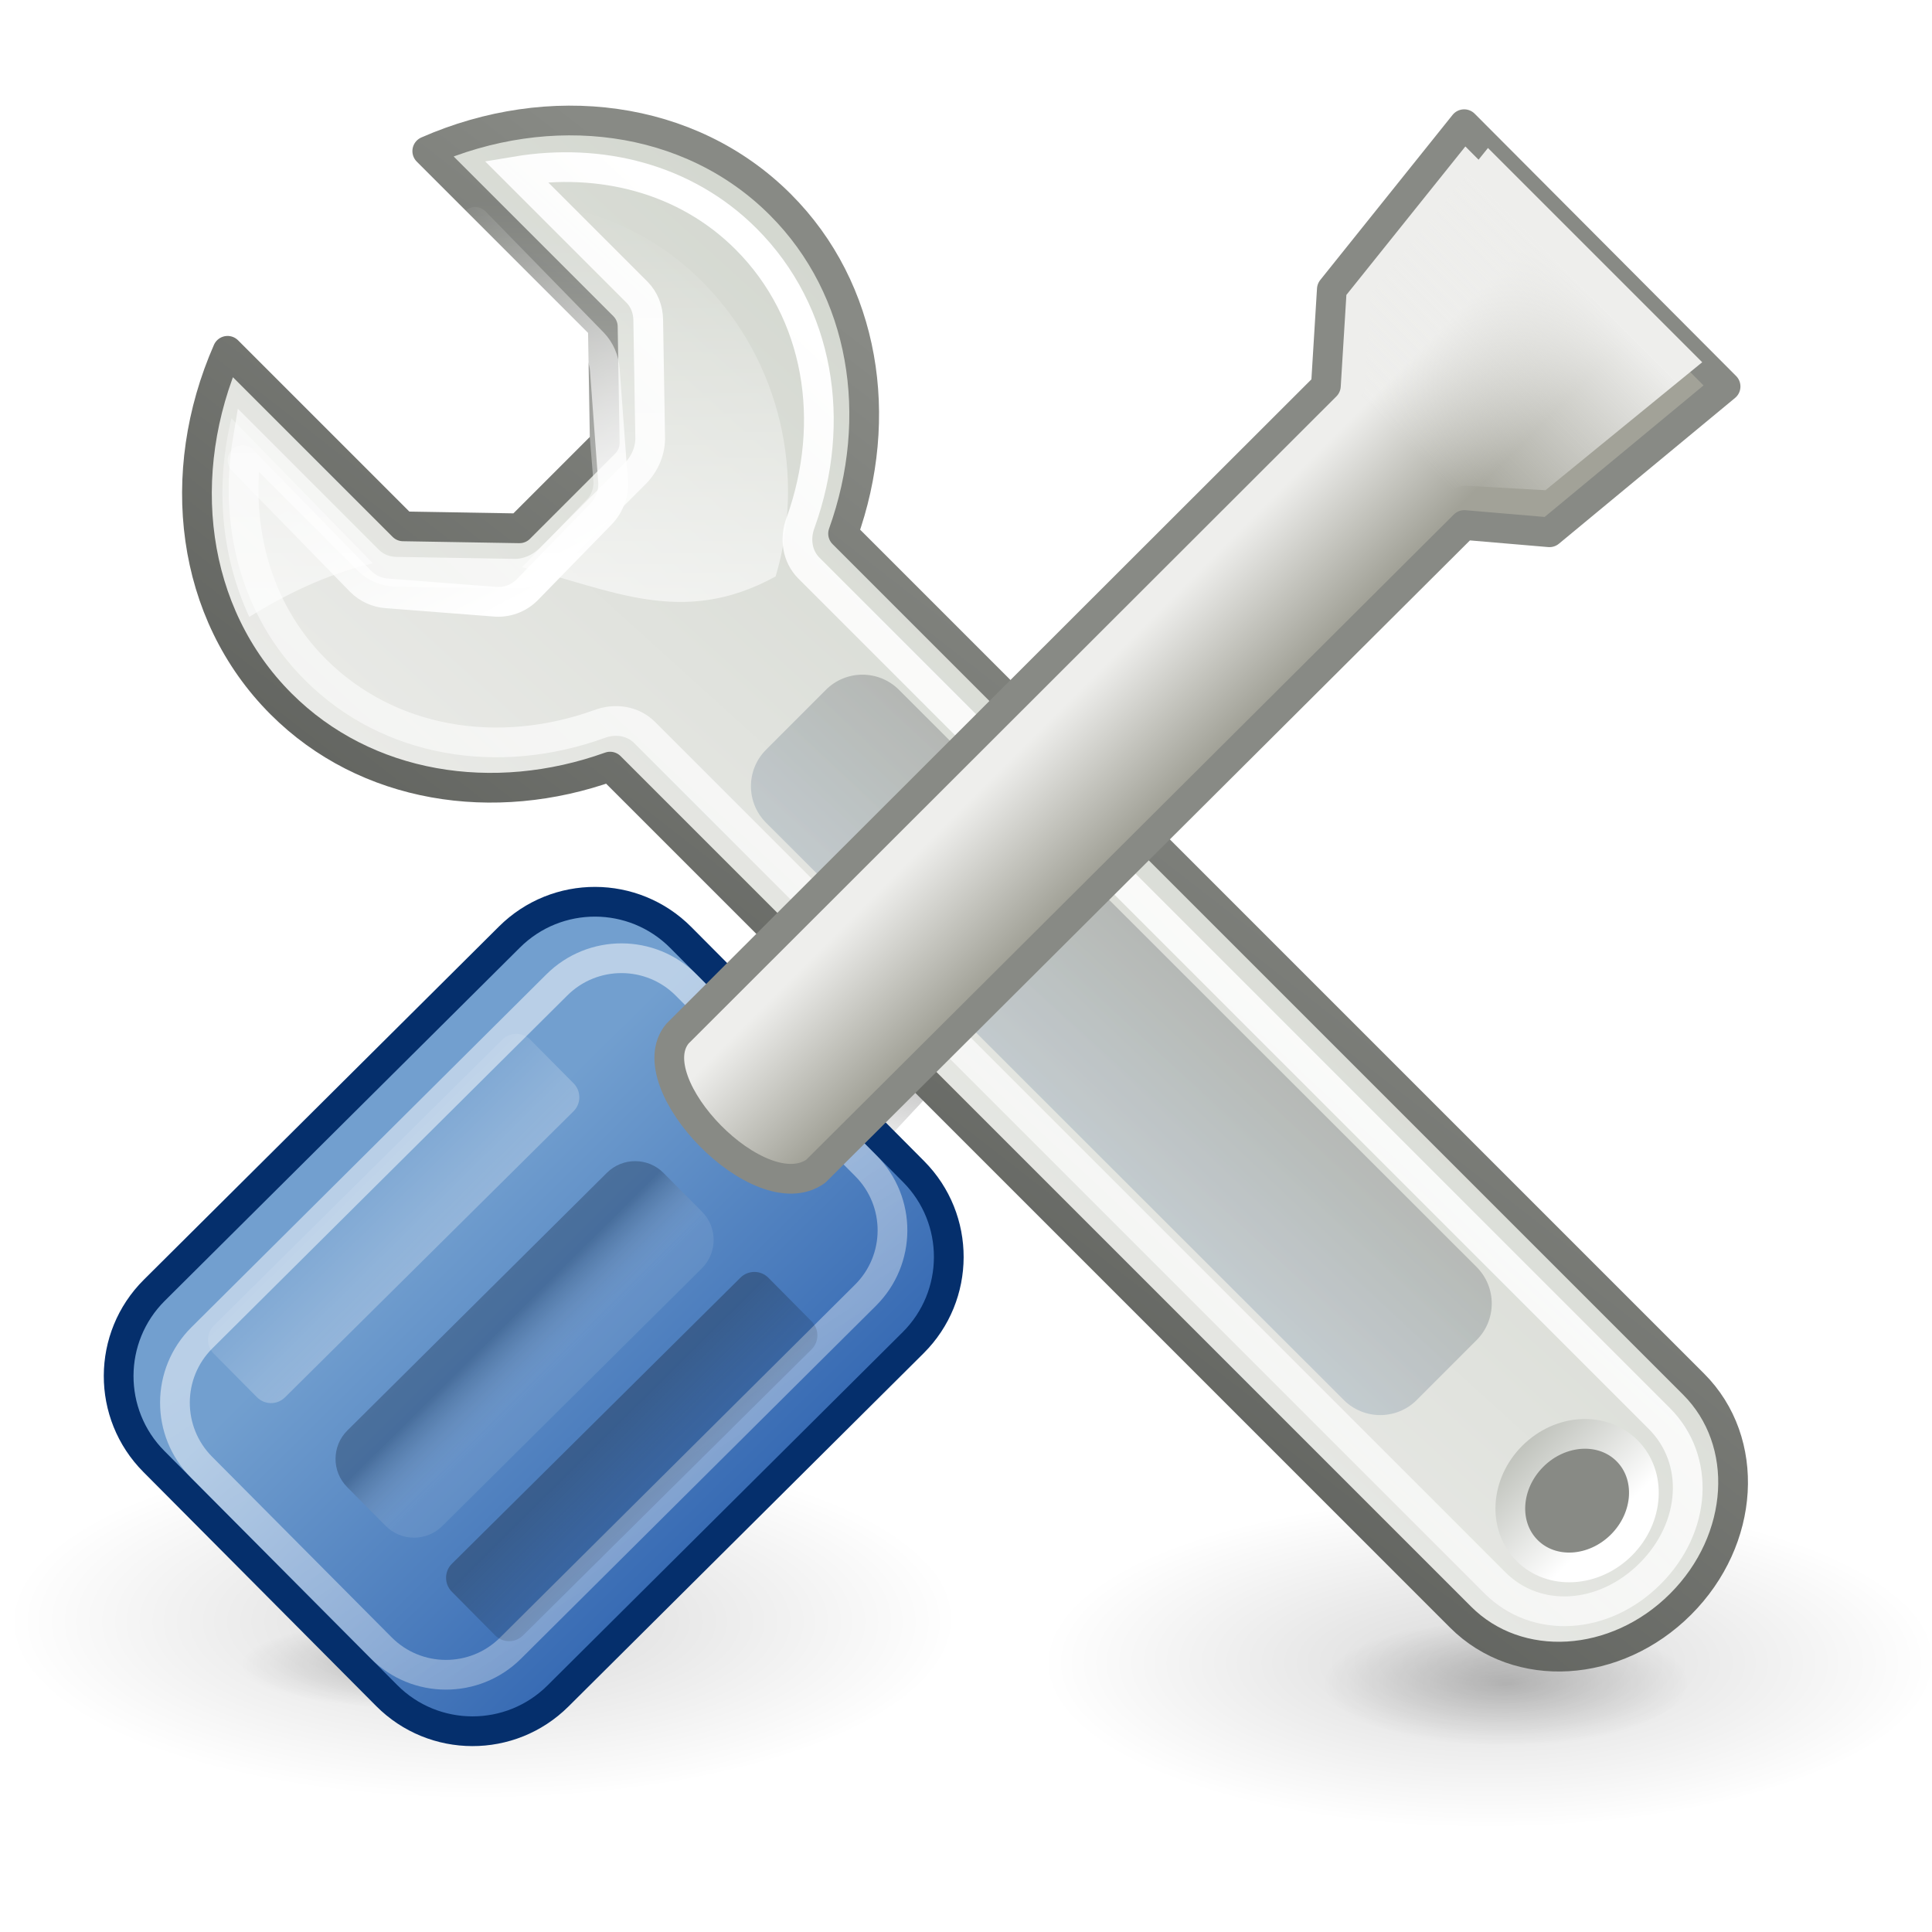
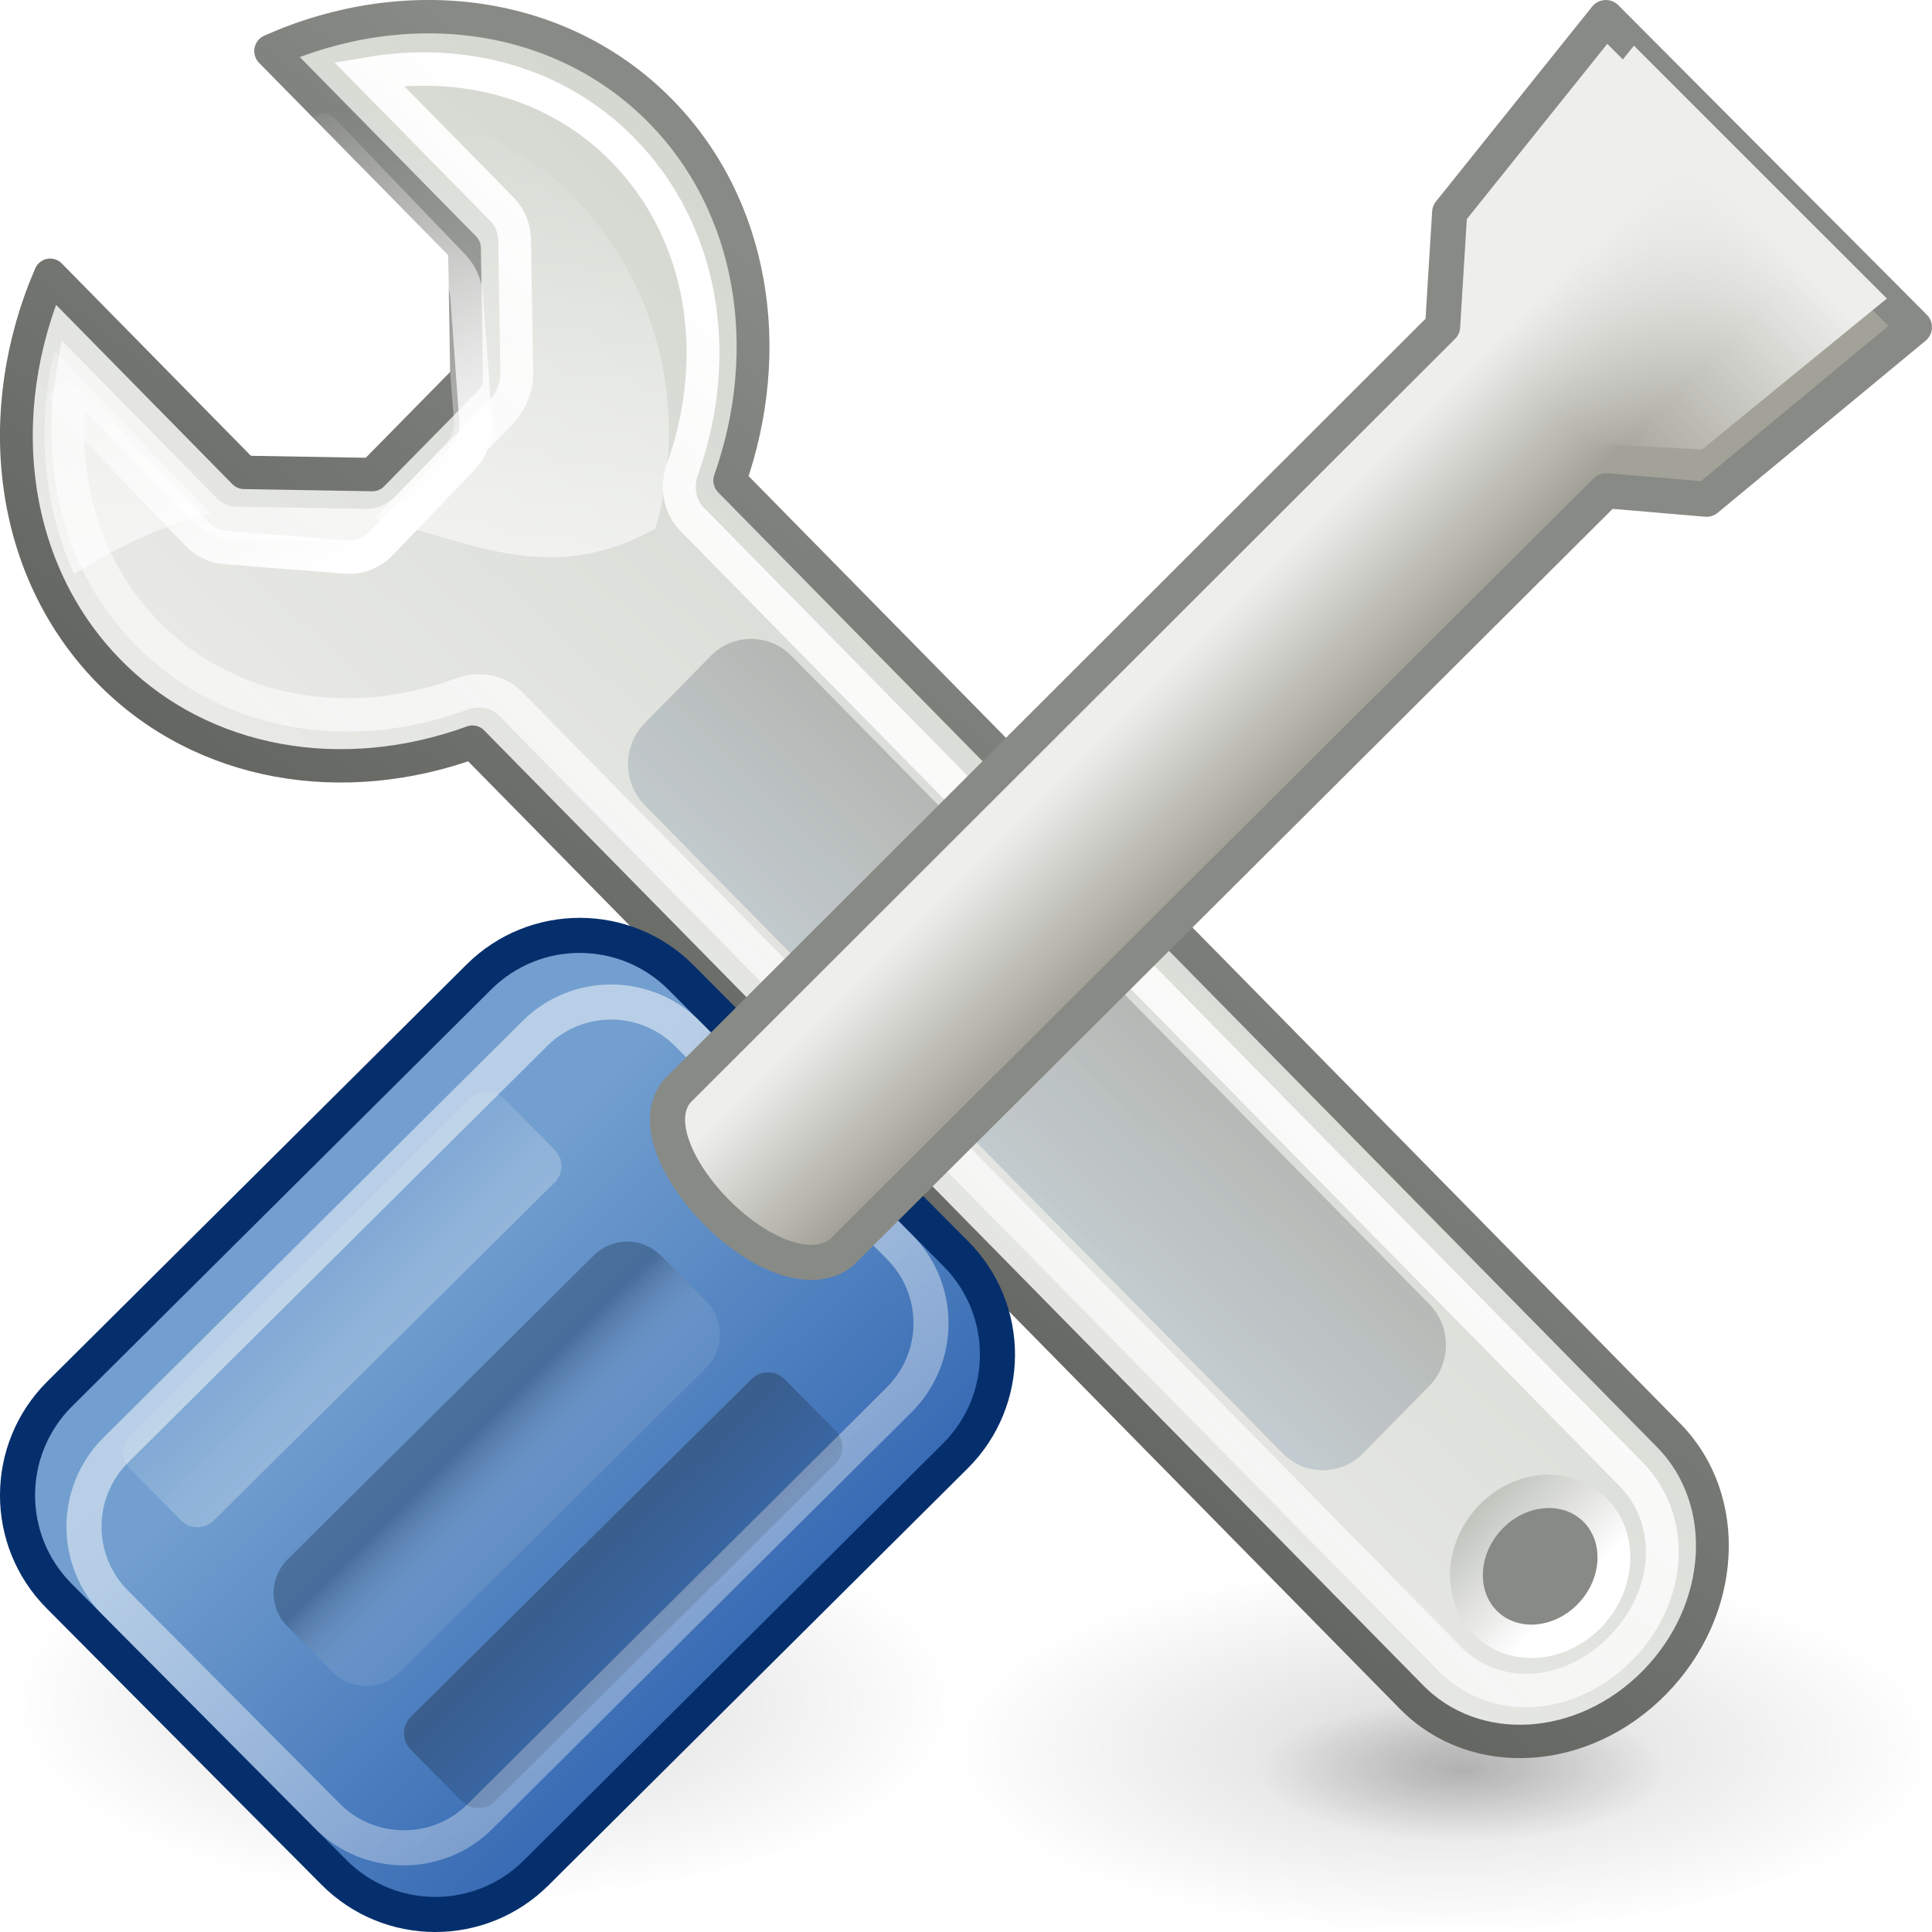
- <svg xmlns="http://www.w3.org/2000/svg" width="65" height="65" viewBox="0 0 65 65" version="1.1" id="svg1341">
+ <svg xmlns="http://www.w3.org/2000/svg" width="64" height="64" viewBox="0 0 64 64" version="1.1" id="svg1341">
  <defs id="defs1315">
    <radialGradient cx="9.965" cy="91.6" fx="9.965" fy="91.6" r="9.798" gradientTransform="scale(1.632993,0.6123724)" id="radialGradient-1" gradientUnits="userSpaceOnUse">
      <stop stop-color="#000000" offset="0%" id="stop1220" />
      <stop stop-color="#000000" stop-opacity="0" offset="100%" id="stop1222" />
    </radialGradient>
    <radialGradient cx="7.051" cy="115.047" fx="7.051" fy="115.047" r="3" gradientTransform="scale(2,0.5)" id="radialGradient-2" gradientUnits="userSpaceOnUse">
      <stop stop-color="#000000" offset="0%" id="stop1225" />
      <stop stop-color="#000000" stop-opacity="0" offset="100%" id="stop1227" />
    </radialGradient>
    <radialGradient cx="32.815" cy="32.672" fx="32.815" fy="32.672" r="7.246" gradientTransform="scale(0.9660918,1.035098)" id="radialGradient-3" gradientUnits="userSpaceOnUse">
      <stop stop-color="#000000" offset="0%" id="stop1230" />
      <stop stop-color="#000000" stop-opacity="0" offset="100%" id="stop1232" />
    </radialGradient>
    <radialGradient cx="29.916" cy="94.461" fx="29.916" fy="94.461" r="9.184" gradientTransform="scale(1.643419,0.6084876)" id="radialGradient-4" gradientUnits="userSpaceOnUse">
      <stop stop-color="#000000" offset="0%" id="stop1235" />
      <stop stop-color="#000000" stop-opacity="0" offset="100%" id="stop1237" />
    </radialGradient>
    <radialGradient cx="29.054" cy="99.496" fx="29.054" fy="99.496" r="3.61" gradientTransform="scale(1.710534,0.5846128)" id="radialGradient-5" gradientUnits="userSpaceOnUse">
      <stop stop-color="#000000" offset="0%" id="stop1240" />
      <stop stop-color="#000000" stop-opacity="0" offset="100%" id="stop1242" />
    </radialGradient>
    <linearGradient x1="41.378" y1="13.536" x2="-3.884" y2="19.47" id="linearGradient-6" gradientTransform="scale(0.6153352,1.625131)" gradientUnits="userSpaceOnUse">
      <stop stop-color="#D3D7CF" offset="0%" id="stop1245" />
      <stop stop-color="#EEEEEC" offset="100%" id="stop1247" />
    </linearGradient>
    <linearGradient x1="41.409" y1="19.353" x2="-5.398" y2="34.805" id="linearGradient-7" gradientTransform="scale(0.6153352,1.625131)" gradientUnits="userSpaceOnUse">
      <stop stop-color="#888A85" offset="0%" id="stop1250" />
      <stop stop-color="#555753" offset="100%" id="stop1252" />
    </linearGradient>
    <linearGradient x1="37.508" y1="5.008" x2="-31.925" y2="12.355" id="linearGradient-8" gradientTransform="scale(0.589641,1.695947)" gradientUnits="userSpaceOnUse">
      <stop stop-color="#FFFFFF" offset="0%" id="stop1255" />
      <stop stop-color="#FFFFFF" stop-opacity="0" offset="100%" id="stop1257" />
    </linearGradient>
    <linearGradient x1="12.071" y1="63.983" x2="12.071" y2="59.463" id="linearGradient-9" gradientTransform="scale(1.04962,0.9527254)" gradientUnits="userSpaceOnUse">
      <stop stop-color="#FFFFFF" offset="0%" id="stop1260" />
      <stop stop-color="#BABDB6" offset="100%" id="stop1262" />
    </linearGradient>
    <linearGradient x1="35.861" y1="17.407" x2="11.621" y2="20.49" id="linearGradient-10" gradientTransform="scale(0.4520279,2.212253)" gradientUnits="userSpaceOnUse">
      <stop stop-color="#2E3436" offset="0%" id="stop1265" />
      <stop stop-color="#729FCF" offset="100%" id="stop1267" />
    </linearGradient>
    <linearGradient x1="17.902" y1="20.274" x2="11.803" y2="8.607" id="linearGradient-11" gradientTransform="scale(0.9884872,1.011647)" gradientUnits="userSpaceOnUse">
      <stop stop-color="#FFFFFF" offset="0%" id="stop1270" />
      <stop stop-color="#FFFFFF" stop-opacity="0" offset="100%" id="stop1272" />
    </linearGradient>
    <linearGradient x1="17.811" y1="25.561" x2="17.811" y2="9.243" id="linearGradient-12" gradientTransform="scale(1.166654,0.8571521)" gradientUnits="userSpaceOnUse">
      <stop stop-color="#FFFFFF" offset="0%" id="stop1275" />
      <stop stop-color="#FFFFFF" stop-opacity="0" offset="100%" id="stop1277" />
    </linearGradient>
    <linearGradient x1="5.46" y1="43.955" x2="25.668" y2="43.996" id="linearGradient-13" gradientTransform="scale(0.8826418,1.132963)" gradientUnits="userSpaceOnUse">
      <stop stop-color="#729FCF" offset="0%" id="stop1280" />
      <stop stop-color="#295EAD" offset="100%" id="stop1282" />
    </linearGradient>
    <linearGradient x1="7.923" y1="36.082" x2="53.286" y2="50.815" id="linearGradient-14" gradientTransform="scale(0.8094436,1.235416)" gradientUnits="userSpaceOnUse">
      <stop stop-color="#FFFFFF" offset="0%" id="stop1285" />
      <stop stop-color="#FFFFFF" stop-opacity="0" offset="100%" id="stop1287" />
    </linearGradient>
    <linearGradient x1="14.032" y1="16.248" x2="22.379" y2="16.248" id="linearGradient-15" gradientTransform="scale(0.5594725,1.787398)" gradientUnits="userSpaceOnUse">
      <stop stop-color="#EEEEEC" offset="0%" id="stop1290" />
      <stop stop-color="#A2A298" offset="100%" id="stop1292" />
    </linearGradient>
    <linearGradient x1="13.875" y1="23.283" x2="5.318" y2="23.156" id="linearGradient-16" gradientTransform="scale(0.4759568,2.101031)" gradientUnits="userSpaceOnUse">
      <stop stop-color="#FFFFFF" offset="0%" id="stop1295" />
      <stop stop-color="#FFFFFF" stop-opacity="0.294" offset="100%" id="stop1297" />
    </linearGradient>
    <linearGradient x1="16.858" y1="28.497" x2="20.851" y2="28.497" id="linearGradient-17" gradientTransform="scale(0.5495876,1.819546)" gradientUnits="userSpaceOnUse">
      <stop stop-color="#0C1D35" offset="0%" id="stop1300" />
      <stop stop-color="#FFFFFF" stop-opacity="0.294" offset="100%" id="stop1302" />
    </linearGradient>
    <linearGradient x1="29.927" y1="24.472" x2="39.986" y2="24.478" id="linearGradient-18" gradientTransform="scale(0.4759568,2.101031)" gradientUnits="userSpaceOnUse">
      <stop stop-color="#000000" offset="0%" id="stop1305" />
      <stop stop-color="#000000" stop-opacity="0" offset="100%" id="stop1307" />
    </linearGradient>
    <linearGradient x1="7.917" y1="1.136" x2="7.917" y2="9.587" id="linearGradient-19" gradientTransform="scale(1.064272,0.9396096)" gradientUnits="userSpaceOnUse">
      <stop stop-color="#EEEEEC" offset="0%" id="stop1310" />
      <stop stop-color="#EEEEEC" stop-opacity="0" offset="100%" id="stop1312" />
    </linearGradient>
  </defs>
-   <g id="Page-1" style="fill:none;fill-rule:evenodd;stroke:none;stroke-width:1" transform="translate(0,3.465865)">
-     <g id="preferences" transform="translate(0,-5)">
+   <g id="Page-1" style="fill:none;fill-rule:evenodd;stroke:none;stroke-width:1" transform="matrix(0.9846154,0,0,1.105535,0,-0.09866169)">
+     <g id="preferences" transform="matrix(1,0,0,0.9999873,0,-4.999198)">
      <path d="m 32,56 c 0,3.314 -7.163,6 -16,6 -8.837,0 -16,-2.686 -16,-6 0,-3.314 7.163,-6 16,-6 8.837,0 16,2.686 16,6 z" id="path5331" style="opacity:0.15;fill:url(#radialGradient-1);fill-rule:nonzero" />
      <path d="M 20,57.5 C 20,58.328 17.314,59 14,59 10.686,59 8,58.328 8,57.5 8,56.672 10.686,56 14,56 c 3.314,0 6,0.672 6,1.5 z" id="path6769" style="opacity:0.2;fill:url(#radialGradient-2);fill-rule:nonzero" />
-       <polygon id="path6010" points="39,30.058 35.213,26 25,36.942 28.787,41 " style="opacity:0.5;fill:url(#radialGradient-3);fill-rule:nonzero" />
-       <g id="g6807" transform="translate(1)">
+       <polygon id="path6010" points="35.213,26 25,36.942 28.787,41 39,30.058 " style="opacity:0.5;fill:url(#radialGradient-3);fill-rule:nonzero" />
+       <g id="g6807" transform="matrix(1.104074,0,0,1.000002,-5.660737,-1.2746285e-4)">
        <path d="m 64,57.391 c 0,3.086 -6.757,5.588 -15.093,5.588 -8.336,0 -15.093,-2.502 -15.093,-5.588 0,-3.086 6.757,-5.588 15.093,-5.588 8.336,0 15.093,2.502 15.093,5.588 z" id="path6765" style="opacity:0.15;fill:url(#radialGradient-4);fill-rule:nonzero" />
        <path d="m 55.767,58.134 c 0,1.165 -2.764,2.11 -6.174,2.11 -3.41,0 -6.174,-0.945 -6.174,-2.11 0,-1.165 2.764,-2.11 6.174,-2.11 3.41,0 6.174,0.945 6.174,2.11 z" id="path6773" style="opacity:0.2;fill:url(#radialGradient-5);fill-rule:nonzero" />
        <g id="g6739" transform="translate(0.414395,0.380927)">
          <g id="g6553" transform="rotate(-45,22.46695,8.607223)">
            <path d="M 7.919,0.209 C 3.732,1.841 0.792,5.561 0.792,9.881 c 0,4.039 2.579,7.547 6.335,9.32 v 40.469 c 0,2.728 2.472,4.924 5.543,4.924 3.071,0 5.543,-2.196 5.543,-4.924 V 19.201 c 3.756,-1.773 6.335,-5.281 6.335,-9.32 0,-4.319 -2.941,-8.04 -7.127,-9.672 V 8.562 l -2.722,2.814 h -4.059 L 7.919,8.562 Z" id="path6491" style="fill:url(#linearGradient-6);fill-rule:nonzero;stroke:url(#linearGradient-7);stroke-width:1;stroke-linecap:round;stroke-linejoin:round" />
            <path d="M 6.286,2.802 C 3.946,4.474 2.425,7.003 2.425,9.881 c 0,3.498 2.196,6.512 5.444,8.045 0.544,0.241 0.889,0.735 0.891,1.275 v 40.469 c 0,1.96 1.703,3.473 3.91,3.473 2.207,0 3.91,-1.513 3.91,-3.473 V 19.201 c 0.002,-0.54 0.347,-1.034 0.891,-1.275 3.249,-1.534 5.444,-4.547 5.444,-8.045 0,-2.878 -1.52,-5.406 -3.861,-7.078 v 5.759 c -0.004,0.34 -0.145,0.667 -0.396,0.923 l -2.722,2.814 c -0.303,0.331 -0.757,0.524 -1.237,0.528 h -4.059 C 10.161,12.823 9.707,12.63 9.404,12.299 L 6.682,9.485 C 6.43,9.229 6.29,8.901 6.286,8.562 Z" id="path6505" style="stroke:url(#linearGradient-8);stroke-width:1;stroke-linecap:round" />
            <path d="m 15.046,59.669 c 0,1.165 -1.064,2.11 -2.376,2.11 -1.312,0 -2.376,-0.945 -2.376,-2.11 0,-1.165 1.064,-2.11 2.376,-2.11 1.312,0 2.376,0.945 2.376,2.11 z" id="path6507" style="fill:#888a85;fill-rule:nonzero;stroke:url(#linearGradient-9);stroke-width:1;stroke-linecap:round" />
-             <rect id="rect6533" transform="rotate(-0.021978,12.67044,37.98433)" x="9.508" y="22.509" width="6.324" height="30.95" rx="1.738" style="opacity:0.231;fill:url(#linearGradient-10);fill-rule:nonzero" />
+             <rect id="rect6533" transform="rotate(-0.021978,12.67044,37.98476)" x="9.508" y="22.509" width="6.324" height="30.95" rx="1.738" style="opacity:0.231;fill:url(#linearGradient-10);fill-rule:nonzero" />
          </g>
          <path d="m 14.568,8.619 3.972,4.072 c 0.232,0.243 0.371,0.563 0.394,0.902 l 0.273,3.699 c 0.043,0.424 -0.102,0.846 -0.394,1.15 l -2.486,2.549 c -0.296,0.3 -0.708,0.448 -1.122,0.404 L 11.597,21.116 c -0.331,-0.023 -0.642,-0.167 -0.879,-0.404 L 6.746,16.639" id="path6573" style="stroke:url(#linearGradient-11);stroke-width:1;stroke-linecap:round" />
          <path d="m 15.591,7.928 c -0.808,0.002 -1.613,0.106 -2.401,0.308 l 4.845,4.968 c 0.123,0.124 0.2,0.263 0.214,0.44 l 0.3,3.693 c 0.019,0.219 -0.061,0.461 -0.214,0.615 l -2.187,2.286 c 2.956,0.719 5.37,2.051 8.533,0.308 1.003,-3.361 0.192,-7.189 -2.401,-9.848 C 20.43,8.801 18.015,7.921 15.591,7.928 Z m -9.219,7.298 c -0.54,2.223 -0.369,4.591 0.6,6.682 1.546,-0.959 2.913,-1.512 4.159,-1.802 z" id="path6651" style="opacity:0.591;fill:url(#linearGradient-12);fill-rule:nonzero" />
        </g>
      </g>
-       <g id="g6432" transform="rotate(45,19.5,58.05635)">
+       <g id="g6432" transform="matrix(0.8347072,0.7433693,-0.8347072,0.7433693,51.07992,2.989899)">
        <rect id="rect5288" transform="rotate(0.15498,9.760408,50.5)" x="0.133" y="38" width="19.255" height="25" rx="4.074" style="fill:url(#linearGradient-13);fill-rule:nonzero;stroke:#052f6c;stroke-width:1;stroke-linecap:round;stroke-linejoin:round" />
        <rect id="rect5292" transform="rotate(0.166119,9.760408,50.5)" x="2.398" y="39" width="14.725" height="23" rx="3.08" style="opacity:0.5;stroke:url(#linearGradient-14);stroke-width:1;stroke-linecap:round;stroke-linejoin:round" />
        <path d="M 3.531,0 4.311,7.076 6.467,9.515 6.451,40.35 c 0.193,2.146 6.179,2.258 6.564,-0.014 L 13.07,9.532 15.268,7.679 15.99,0.021 C 15.99,0.021 3.531,0 3.531,0 Z" id="path5286" style="fill:url(#linearGradient-15);fill-rule:nonzero;stroke:#888a85;stroke-width:1;stroke-linecap:round;stroke-linejoin:round" />
        <rect id="rect2804" transform="rotate(0.246341,4.097035,51.5)" x="2.398" y="44" width="3.398" height="15" rx="0.666" style="opacity:0.3;fill:url(#linearGradient-16);fill-rule:nonzero" />
        <rect id="rect5290" transform="rotate(0.206969,10.32675,51.5)" x="8.061" y="44" width="4.531" height="15" rx="1.347" style="opacity:0.3;fill:url(#linearGradient-17);fill-rule:nonzero" />
        <rect id="rect5398" transform="rotate(0.246342,15.42378,51.5)" x="13.725" y="44" width="3.398" height="15" rx="0.666" style="opacity:0.25;fill:url(#linearGradient-18);fill-rule:nonzero" />
        <path d="m 4.663,0 0.684,6.273 2.052,2.318 c 0.093,0.111 0.14,0.237 0.137,0.364 L 11.984,9 c -0.01,-0.162 0.062,-0.323 0.205,-0.455 L 14.173,6.773 14.857,0 C 13.139,0 6.381,0 4.663,0 Z" id="path5450" style="fill:url(#linearGradient-19);fill-rule:nonzero" />
      </g>
    </g>
  </g>
</svg>
